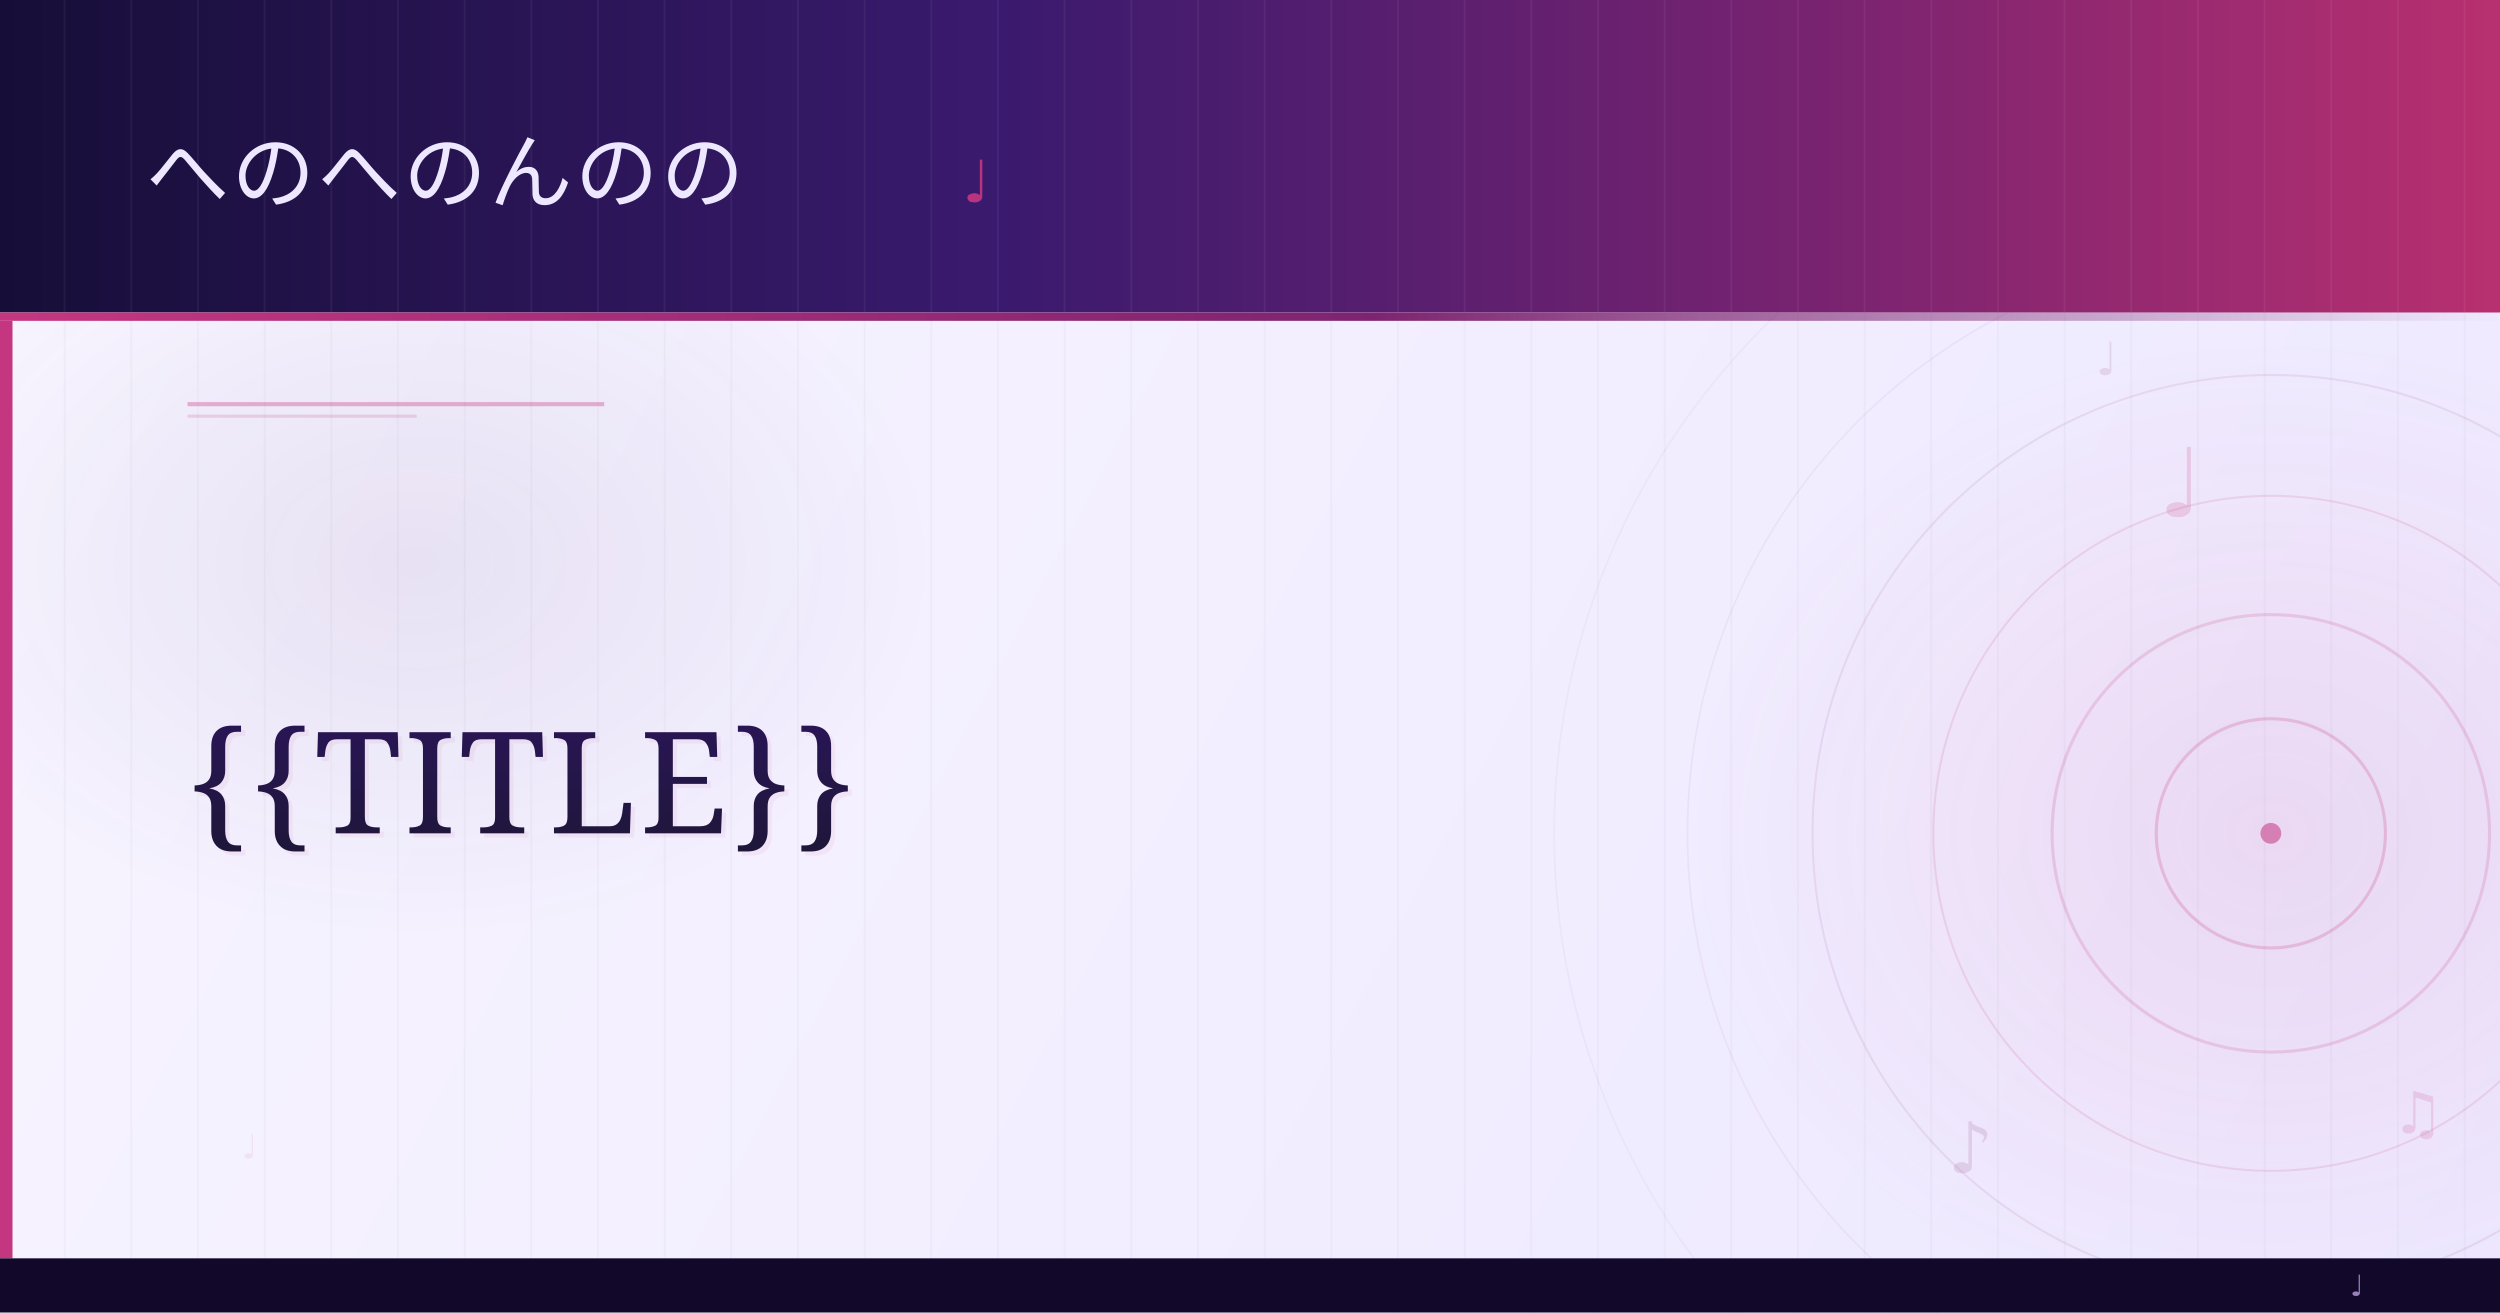
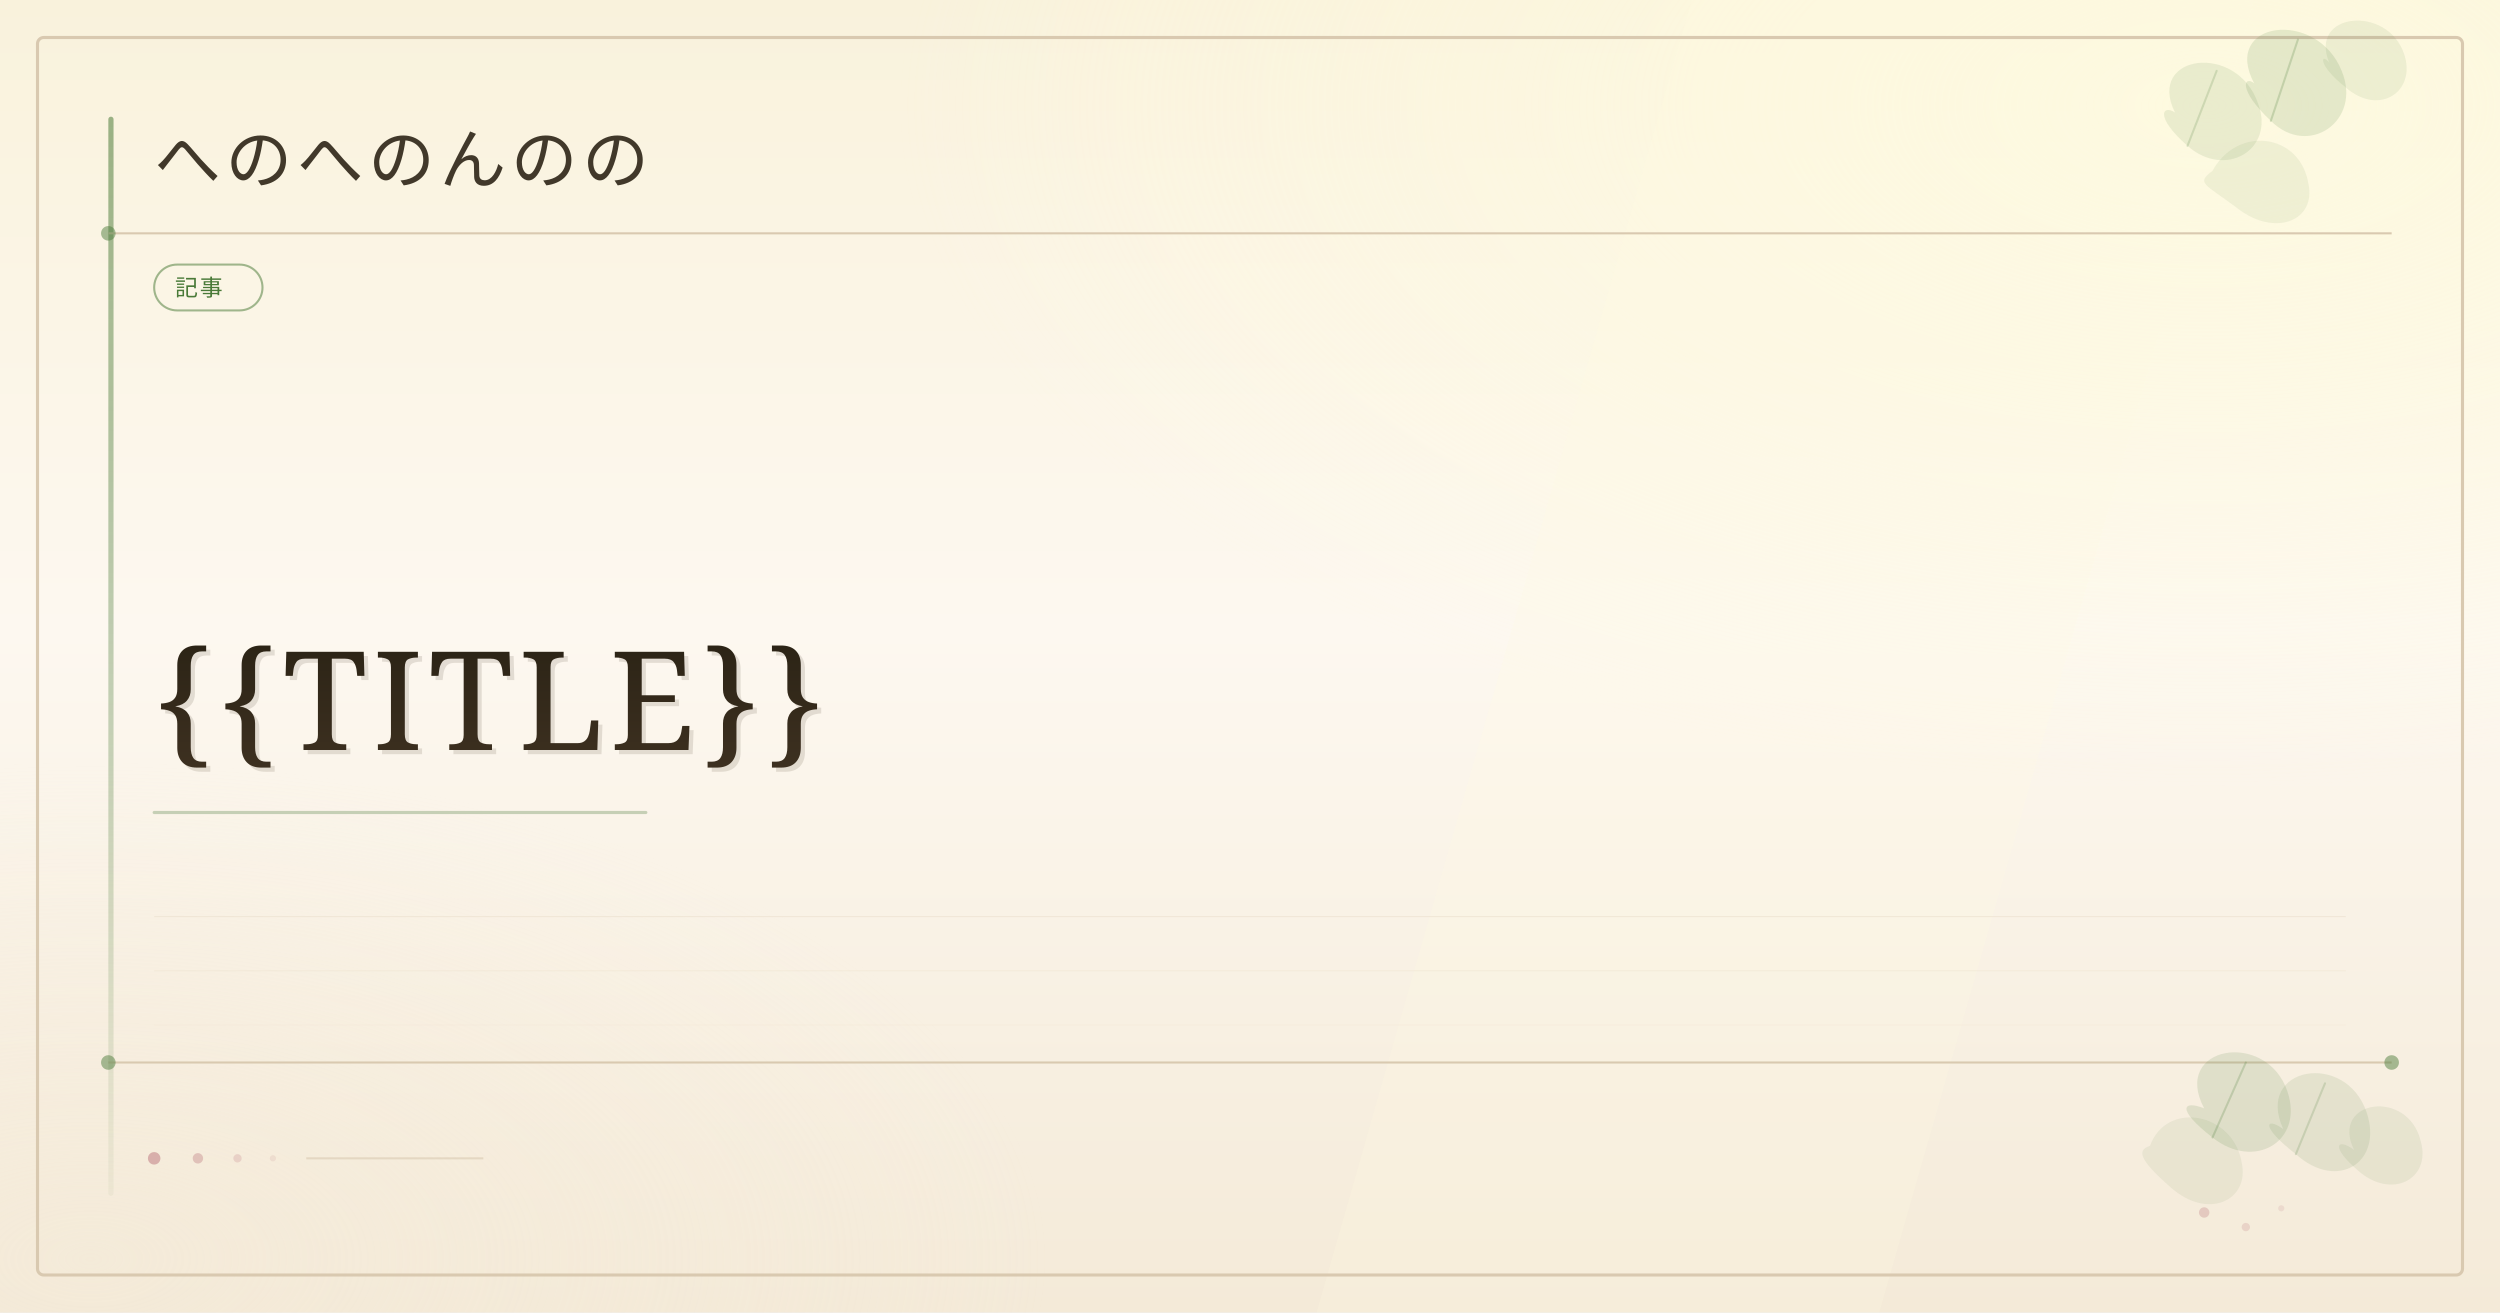
<svg xmlns="http://www.w3.org/2000/svg" width="1200" height="630" viewBox="0 0 1200 630">
  <defs>
-     <linearGradient id="bgGr" x1="0" y1="0" x2="1200" y2="630" gradientUnits="userSpaceOnUse">
-       <stop offset="0%" stop-color="#F8F5FF" />
-       <stop offset="100%" stop-color="#EDE8FF" />
+     <linearGradient id="bg" x1="0" y1="0" x2="0" y2="1">
+       <stop offset="0%" stop-color="#f9f2dc" />
+       <stop offset="48%" stop-color="#fdf8f0" />
+       <stop offset="100%" stop-color="#f4ead8" />
    </linearGradient>
-     <linearGradient id="hdrGr" x1="0" y1="0" x2="1200" y2="0" gradientUnits="userSpaceOnUse">
-       <stop offset="0%" stop-color="#160E38" />
-       <stop offset="40%" stop-color="#3A1A6E" />
-       <stop offset="75%" stop-color="#7D2470" />
-       <stop offset="100%" stop-color="#B83070" />
+     <radialGradient id="sunGlow" cx="88%" cy="8%" r="52%">
+       <stop offset="0%" stop-color="#fffce0" stop-opacity="0.75" />
+       <stop offset="100%" stop-color="#fffce0" stop-opacity="0" />
+     </radialGradient>
+     <radialGradient id="lowerWarm" cx="4%" cy="96%" r="38%">
+       <stop offset="0%" stop-color="#f4ead8" stop-opacity="0.55" />
+       <stop offset="100%" stop-color="#f4ead8" stop-opacity="0" />
+     </radialGradient>
+     <linearGradient id="leftBar" x1="0" y1="0" x2="0" y2="1">
+       <stop offset="0%" stop-color="#4a7a38" stop-opacity="0.55" />
+       <stop offset="65%" stop-color="#4a7a38" stop-opacity="0.28" />
+       <stop offset="100%" stop-color="#4a7a38" stop-opacity="0.05" />
    </linearGradient>
-     <linearGradient id="aclGr" x1="0" y1="0" x2="1200" y2="0" gradientUnits="userSpaceOnUse">
-       <stop offset="0%" stop-color="#C53680" />
-       <stop offset="55%" stop-color="#7D2470" />
-       <stop offset="100%" stop-color="#7D2470" stop-opacity="0" />
+     <linearGradient id="titleColor" x1="0" y1="0" x2="0" y2="1">
+       <stop offset="0%" stop-color="#2c2416" />
+       <stop offset="100%" stop-color="#3d3020" />
    </linearGradient>
-     <linearGradient id="ttlGr" x1="0" y1="340" x2="0" y2="430" gradientUnits="userSpaceOnUse">
-       <stop offset="0%" stop-color="#2A1558" />
-       <stop offset="100%" stop-color="#1B1730" />
-     </linearGradient>
-     <pattern id="scanB" x="0" y="0" width="32" height="630" patternUnits="userSpaceOnUse">
-       <line x1="31" y1="0" x2="31" y2="630" stroke="#1B1730" stroke-width="0.8" />
-     </pattern>
-     <pattern id="scanH" x="0" y="0" width="32" height="150" patternUnits="userSpaceOnUse">
-       <line x1="31" y1="0" x2="31" y2="150" stroke="white" stroke-width="0.8" />
-     </pattern>
-     <radialGradient id="rPink" cx="50%" cy="50%" r="50%">
-       <stop offset="0%" stop-color="#C53680" stop-opacity="0.10" />
-       <stop offset="100%" stop-color="#C53680" stop-opacity="0" />
-     </radialGradient>
-     <radialGradient id="lPurp" cx="50%" cy="50%" r="50%">
-       <stop offset="0%" stop-color="#3A1A6E" stop-opacity="0.08" />
-       <stop offset="100%" stop-color="#3A1A6E" stop-opacity="0" />
-     </radialGradient>
  </defs>
-   <rect width="1200" height="630" fill="url(#bgGr)" />
-   <rect width="1200" height="630" fill="url(#scanB)" opacity="0.035" />
-   <ellipse cx="1090" cy="400" rx="280" ry="240" fill="url(#rPink)" />
-   <ellipse cx="200" cy="270" rx="250" ry="180" fill="url(#lPurp)" />
-   <g transform="translate(1090,400)">
-     <circle r="55" fill="none" stroke="#C53680" stroke-width="1.5" opacity="0.22" />
-     <circle r="105" fill="none" stroke="#C53680" stroke-width="1.5" opacity="0.17" />
-     <circle r="162" fill="none" stroke="#C53680" stroke-width="1" opacity="0.13" />
-     <circle r="220" fill="none" stroke="#7D2470" stroke-width="1" opacity="0.09" />
-     <circle r="280" fill="none" stroke="#7D2470" stroke-width="0.8" opacity="0.06" />
-     <circle r="344" fill="none" stroke="#3A1A6E" stroke-width="0.8" opacity="0.04" />
-     <circle r="5" fill="#C53680" opacity="0.55" />
-   </g>
-   <text x="1036" y="248" font-family="serif" font-size="46" fill="#C53680" opacity="0.18">♩</text>
-   <text x="935" y="563" font-family="serif" font-size="34" fill="#7D2470" opacity="0.14">♪</text>
-   <text x="1148" y="544" font-family="serif" font-size="28" fill="#C53680" opacity="0.16">♫</text>
-   <text x="1006" y="180" font-family="serif" font-size="22" fill="#7D2470" opacity="0.12">♩</text>
-   <text x="116" y="556" font-family="serif" font-size="16" fill="#C53680" opacity="0.09">♩</text>
-   <rect width="1200" height="150" fill="url(#hdrGr)" />
-   <rect width="1200" height="150" fill="url(#scanH)" opacity="0.055" />
-   <text x="70" y="97" font-family="serif" font-size="40" fill="#EDE8FF" letter-spacing="0.03em">へのへのんのの</text>
-   <text x="462" y="97" font-family="serif" font-size="28" fill="#C53680" opacity="0.9">♩</text>
-   <rect x="0" y="150" width="1200" height="4" fill="url(#aclGr)" />
-   <rect x="0" y="154" width="6" height="450" fill="#C53680" />
-   <rect x="90" y="193" width="200" height="2" fill="#C53680" opacity="0.35" />
-   <rect x="90" y="199" width="110" height="1.5" fill="#C53680" opacity="0.18" />
-   <text x="92" y="402" font-family="serif" font-size="68" fill="#C53680" opacity="0.07" letter-spacing="0.02em">{{TITLE}}</text>
-   <text x="90" y="400" font-family="serif" font-size="68" fill="url(#ttlGr)" letter-spacing="0.02em">{{TITLE}}</text>
-   <rect x="0" y="604" width="1200" height="26" fill="#12092A" />
-   <text x="1128" y="622" font-family="serif" font-size="14" fill="#9980BB" letter-spacing="0.05em">♩</text>
+   <rect width="1200" height="630" fill="url(#bg)" />
+   <rect width="1200" height="630" fill="url(#sunGlow)" />
+   <rect width="1200" height="630" fill="url(#lowerWarm)" />
+   <polygon points="812,0 1082,0 902,630 632,630" fill="#fffce0" opacity="0.20" />
+   <rect x="18" y="18" width="1164" height="594" rx="3" fill="none" stroke="#d9c9b0" stroke-width="1.5" />
+   <rect x="52" y="56" width="2.5" height="518" fill="url(#leftBar)" rx="1.25" />
+   <text x="74" y="88" font-family="serif" font-size="32" fill="#2c2416" letter-spacing="0.07em" opacity="0.90">へのへのんのの</text>
+   <line x1="52" y1="112" x2="1148" y2="112" stroke="#d9c9b0" stroke-width="1" />
+   <circle cx="52" cy="112" r="3.5" fill="#4a7a38" opacity="0.48" />
+   <rect x="74" y="127" width="52" height="22" rx="11" fill="none" stroke="#4a7a38" stroke-width="1" opacity="0.52" />
+   <text x="84" y="142" font-family="sans-serif" font-size="11" fill="#4a7a38" letter-spacing="0.08em">記事</text>
+   <text x="76" y="362" font-family="serif" font-size="66" fill="#5c4e3a" letter-spacing="0.04em" opacity="0.16">{{TITLE}}</text>
+   <text x="74" y="360" font-family="serif" font-size="66" fill="url(#titleColor)" letter-spacing="0.04em">{{TITLE}}</text>
+   <line x1="74" y1="390" x2="310" y2="390" stroke="#4a7a38" stroke-width="1.5" stroke-linecap="round" opacity="0.30" />
+   <line x1="74" y1="440" x2="1126" y2="440" stroke="#e8dcc8" stroke-width="0.5" opacity="0.55" />
+   <line x1="74" y1="466" x2="1126" y2="466" stroke="#e8dcc8" stroke-width="0.5" opacity="0.38" />
+   <line x1="74" y1="492" x2="1126" y2="492" stroke="#e8dcc8" stroke-width="0.5" opacity="0.22" />
+   <line x1="52" y1="510" x2="1148" y2="510" stroke="#d9c9b0" stroke-width="1" />
+   <circle cx="52" cy="510" r="3.5" fill="#4a7a38" opacity="0.48" />
+   <circle cx="1148" cy="510" r="3.5" fill="#4a7a38" opacity="0.48" />
+   <circle cx="74" cy="556" r="3" fill="#a84d5c" opacity="0.38" />
+   <circle cx="95" cy="556" r="2.5" fill="#a84d5c" opacity="0.27" />
+   <circle cx="114" cy="556" r="2" fill="#a84d5c" opacity="0.17" />
+   <circle cx="131" cy="556" r="1.5" fill="#a84d5c" opacity="0.10" />
+   <line x1="147" y1="556" x2="232" y2="556" stroke="#d9c9b0" stroke-width="1" opacity="0.60" />
+   <path d="M 1082,40            C 1066,10 1112,4 1124,34            C 1134,58 1108,76 1090,58            C 1074,43 1077,36 1082,40 Z" fill="#4a7a38" opacity="0.14" />
+   <line x1="1103" y1="19" x2="1090" y2="58" stroke="#4a7a38" stroke-width="1" stroke-linecap="round" opacity="0.22" />
+   <path d="M 1044,54            C 1030,26 1074,20 1084,50            C 1092,72 1068,86 1050,70            C 1034,56 1038,50 1044,54 Z" fill="#4a7a38" opacity="0.11" />
+   <line x1="1064" y1="34" x2="1050" y2="70" stroke="#4a7a38" stroke-width="1" stroke-linecap="round" opacity="0.18" />
+   <path d="M 1118,30            C 1108,6 1146,2 1154,26            C 1160,44 1142,56 1126,42            C 1112,31 1114,25 1118,30 Z" fill="#4a7a38" opacity="0.09" />
+   <path d="M 1062,82            C 1074,60 1104,64 1108,88            C 1112,106 1092,114 1074,100            C 1058,88 1054,88 1062,82 Z" fill="#4a7a38" opacity="0.08" />
+   <path d="M 1058,532            C 1042,502 1088,494 1098,524            C 1106,548 1082,562 1062,546            C 1044,532 1048,528 1058,532 Z" fill="#4a7a38" opacity="0.14" />
+   <line x1="1078" y1="510" x2="1062" y2="546" stroke="#4a7a38" stroke-width="1" stroke-linecap="round" opacity="0.22" />
+   <path d="M 1096,542            C 1082,512 1126,504 1136,534            C 1144,558 1122,572 1102,554            C 1084,540 1088,536 1096,542 Z" fill="#4a7a38" opacity="0.11" />
+   <line x1="1116" y1="520" x2="1102" y2="554" stroke="#4a7a38" stroke-width="1" stroke-linecap="round" opacity="0.18" />
+   <path d="M 1130,552            C 1118,528 1156,522 1162,548            C 1167,566 1148,576 1132,562            C 1118,550 1122,546 1130,552 Z" fill="#4a7a38" opacity="0.09" />
+   <path d="M 1032,550            C 1040,528 1072,534 1076,558            C 1080,576 1060,586 1042,570            C 1026,556 1026,552 1032,550 Z" fill="#4a7a38" opacity="0.08" />
+   <circle cx="1058" cy="582" r="2.5" fill="#a84d5c" opacity="0.22" />
+   <circle cx="1078" cy="589" r="2" fill="#a84d5c" opacity="0.16" />
+   <circle cx="1095" cy="580" r="1.5" fill="#a84d5c" opacity="0.11" />
</svg>
